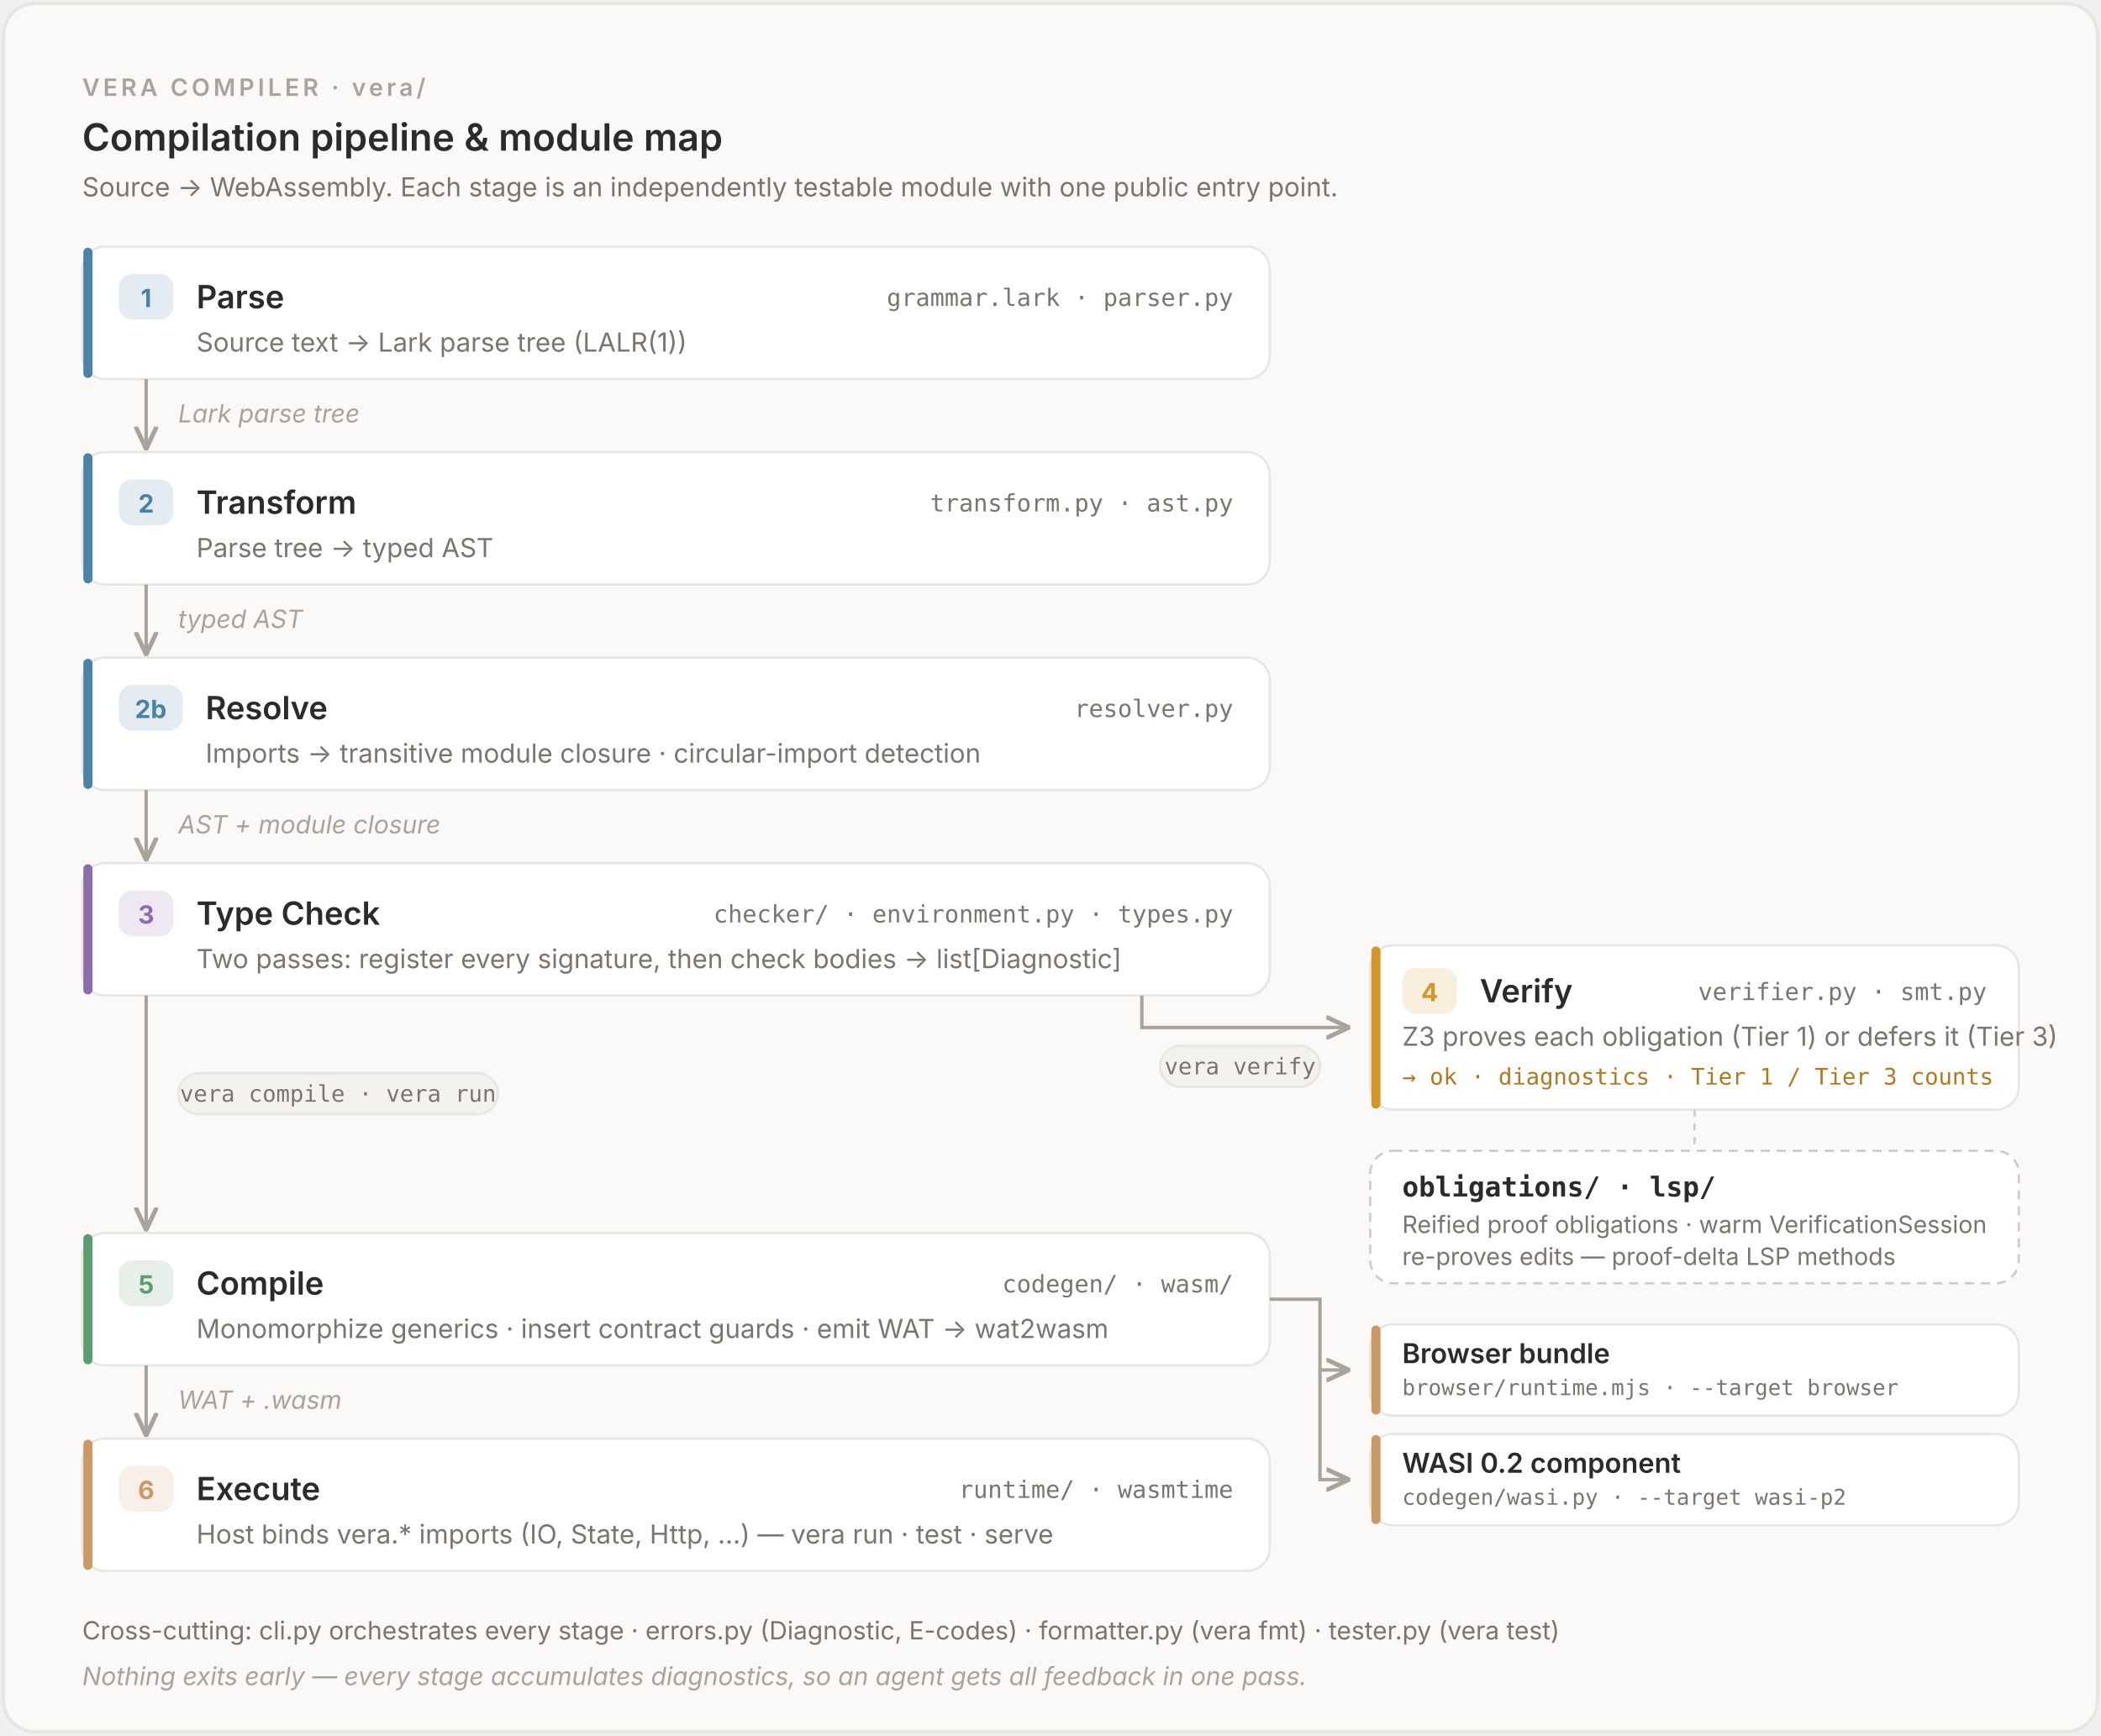
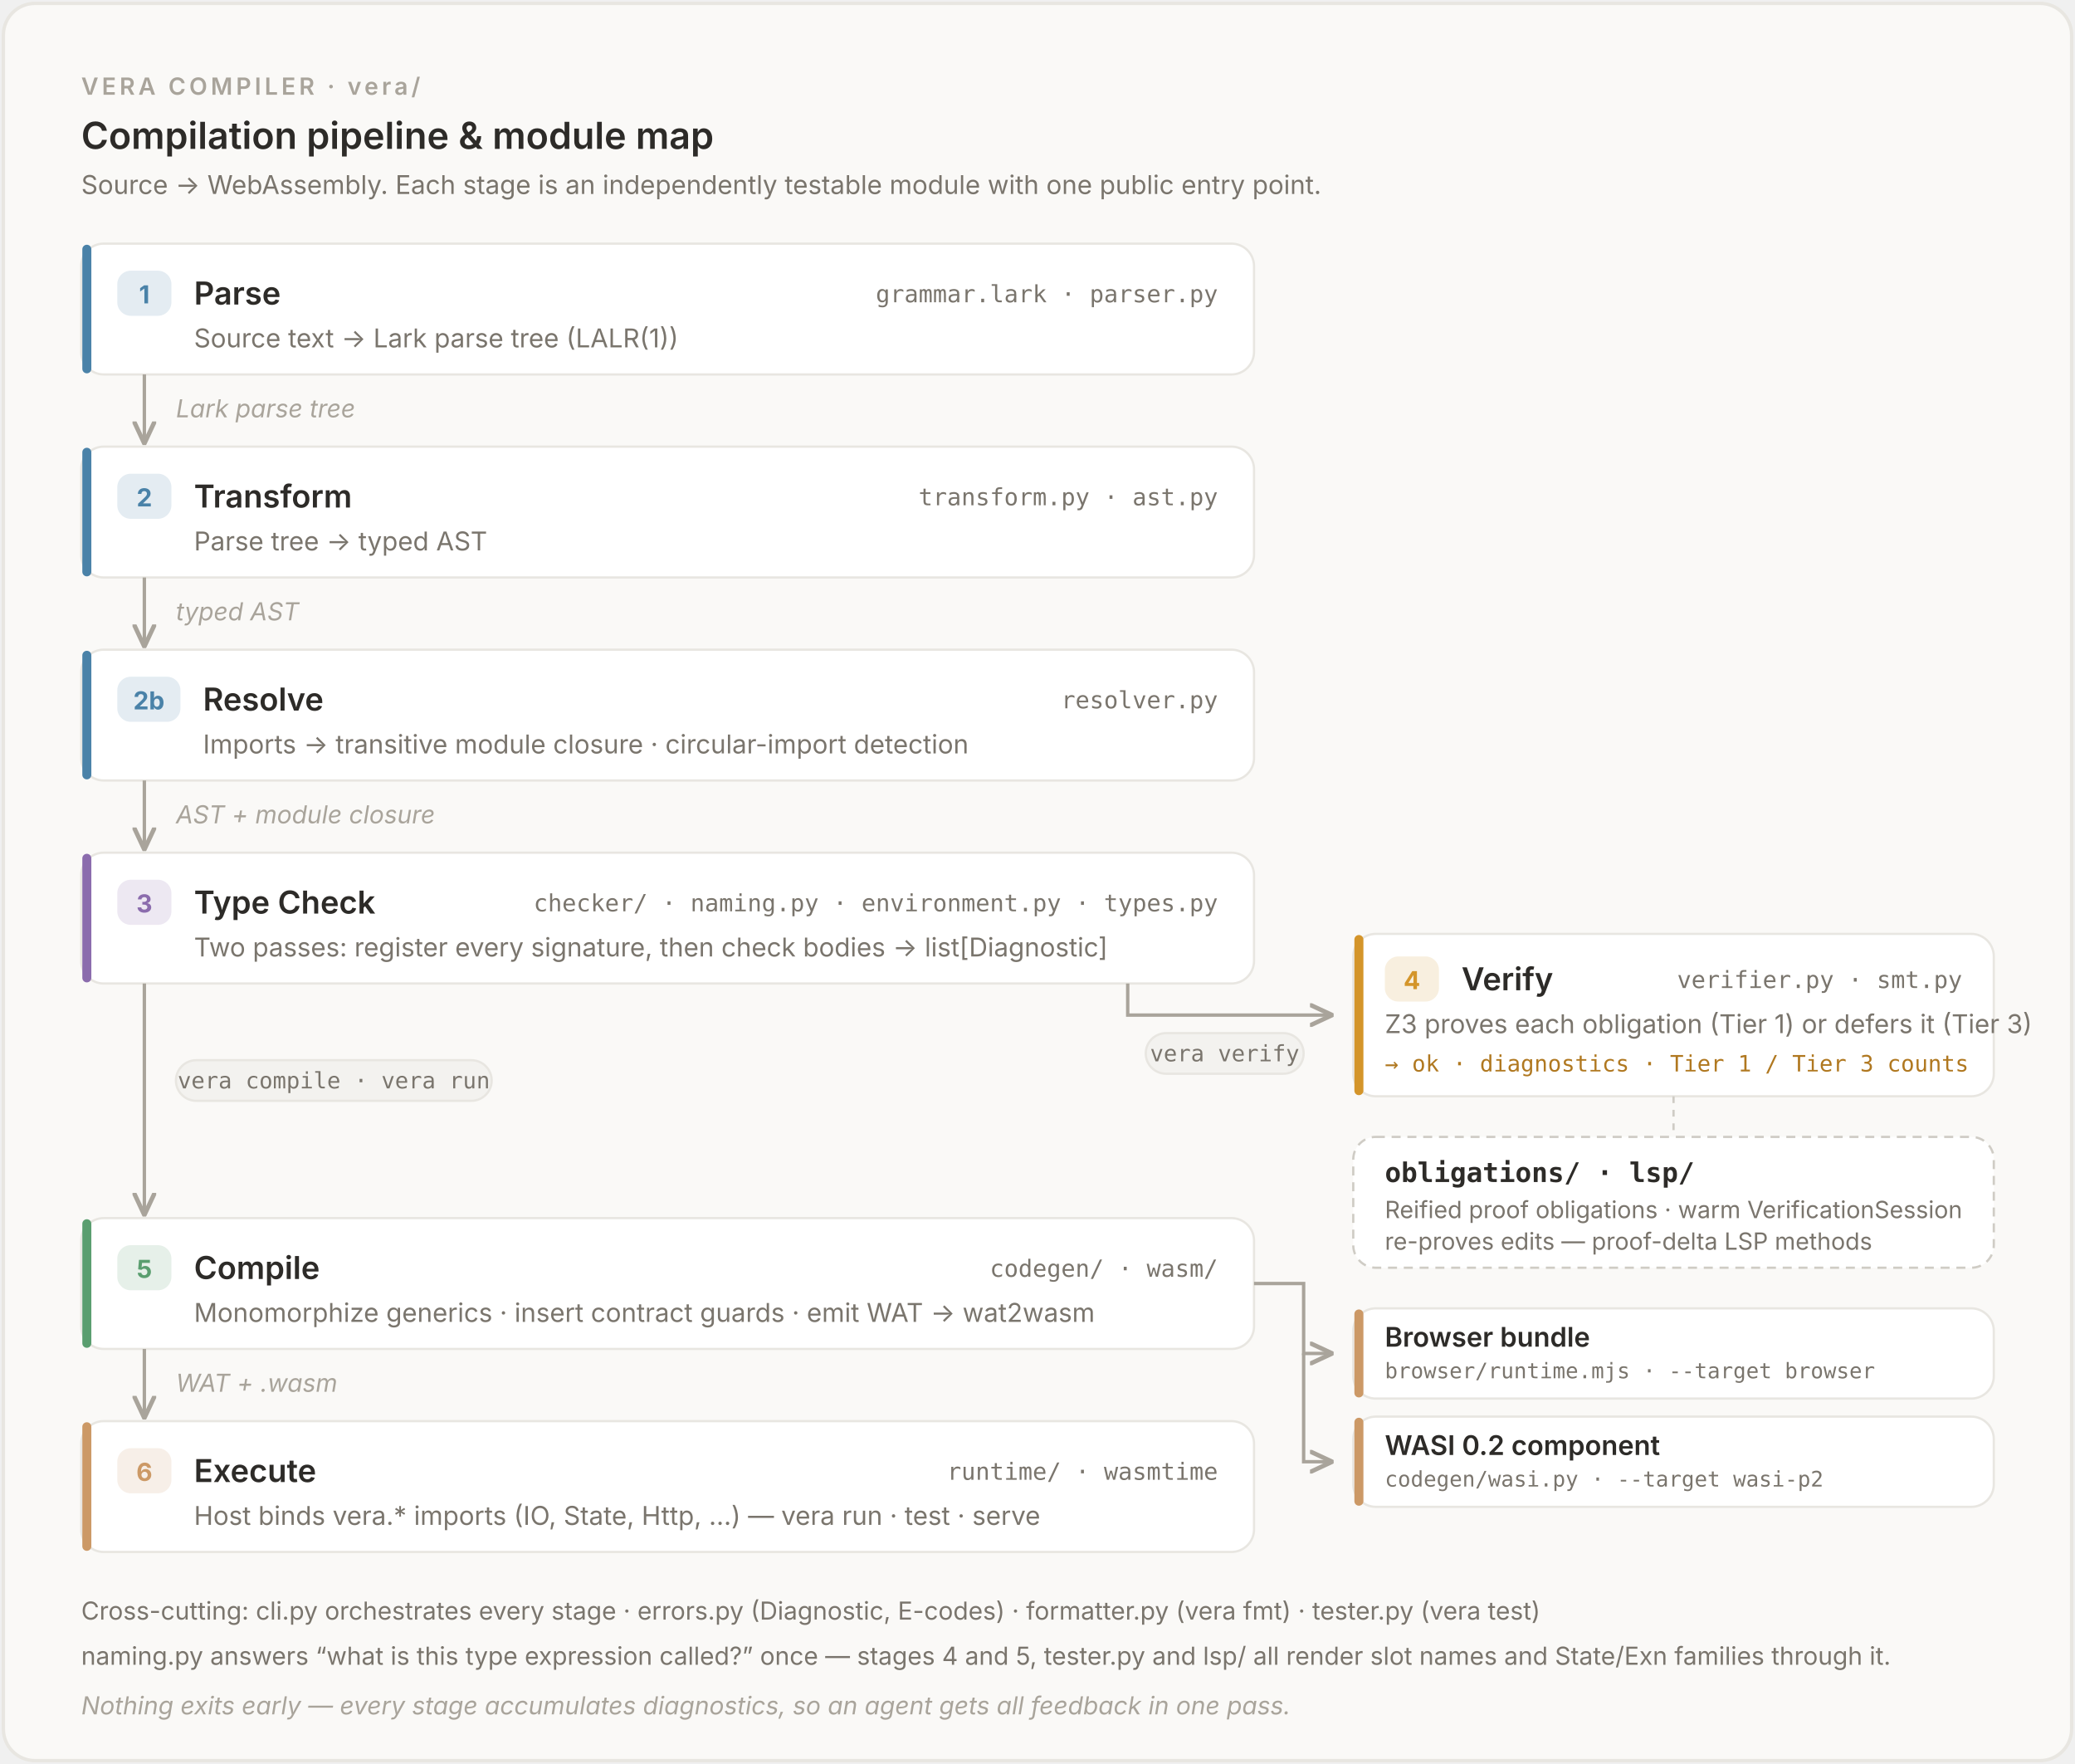
- <svg xmlns="http://www.w3.org/2000/svg" width="920" height="760" viewBox="0 0 920 760" role="img" aria-labelledby="title">
+ <svg xmlns="http://www.w3.org/2000/svg" width="920" height="782" viewBox="0 0 920 782" role="img" aria-labelledby="title">
  <defs>
    <marker id="arr" viewBox="0 0 8 8" refX="7" refY="4" markerWidth="7" markerHeight="7" orient="auto-start-reverse">
      <path d="M0,0.5 L7.5,4 L0,7.5" fill="none" stroke="#a9a49b" stroke-width="1.5" stroke-linecap="round" stroke-linejoin="round" />
    </marker>
    <style>
      .f  { font-family: -apple-system, BlinkMacSystemFont, 'Segoe UI', system-ui, sans-serif; }
      .m  { font-family: 'SF Mono', Menlo, Monaco, Consolas, monospace; }
      .micro { font-size: 10.5px; font-weight: 600; letter-spacing: 1.5px; fill: #a9a49b; }
      .h1 { font-size: 16.5px; font-weight: 600; fill: #2d2b28; }
      .sub { font-size: 11.5px; fill: #7a756d; }
      .card { fill: #ffffff; stroke: #e8e6e1; stroke-width: 1; }
      .dash { fill: #ffffff; stroke: #cfccc5; stroke-width: 1; stroke-dasharray: 4 3; }
      .title { font-size: 14px; font-weight: 600; fill: #2d2b28; }
      .t12 { font-size: 12px; font-weight: 600; fill: #2d2b28; }
      .mod { font-size: 10.5px; fill: #7a756d; }
      .desc { font-size: 11.5px; fill: #7a756d; }
      .num { font-size: 11px; font-weight: 700; }
      .art { font-size: 11px; font-style: italic; fill: #a9a49b; }
      .pill { fill: #f3f2ef; stroke: #e8e6e1; stroke-width: 1; }
      .pillt { font-size: 10px; fill: #7a756d; }
      .edge { fill: none; stroke: #a9a49b; stroke-width: 1.5; }
      .foot { font-size: 11px; fill: #7a756d; }
      .footi { font-size: 11px; font-style: italic; fill: #a9a49b; }
    </style>
  </defs>
-   <rect x="1.5" y="1.5" width="917" height="757" rx="14" fill="#faf9f7" stroke="#e8e6e1" stroke-width="1.5" />
+   <rect x="1.5" y="1.5" width="917" height="779" rx="14" fill="#faf9f7" stroke="#e8e6e1" stroke-width="1.5" />
  <text class="f micro" x="36" y="42">VERA COMPILER · vera/</text>
  <text class="f h1" x="36" y="66">Compilation pipeline &amp; module map</text>
  <text class="f sub" x="36" y="86">Source → WebAssembly. Each stage is an independently testable module with one public entry point.</text>
  <g>
    <rect class="card" x="36" y="108" width="520" height="58" rx="10" />
    <rect x="36.5" y="108.5" width="4" height="57" rx="2" fill="#4a82a8" />
    <rect x="52" y="120" width="24" height="20" rx="6" fill="#e4ecf2" />
    <text class="f num" x="64" y="134.5" text-anchor="middle" fill="#4a82a8">1</text>
    <text class="f title" x="86" y="135">Parse</text>
    <text class="m mod" x="540" y="134" text-anchor="end">grammar.lark · parser.py</text>
    <text class="f desc" x="86" y="154">Source text → Lark parse tree (LALR(1))</text>
  </g>
  <line class="edge" x1="64" y1="166" x2="64" y2="196" marker-end="url(#arr)" />
  <text class="f art" x="78" y="185">Lark parse tree</text>
  <g>
    <rect class="card" x="36" y="198" width="520" height="58" rx="10" />
    <rect x="36.5" y="198.5" width="4" height="57" rx="2" fill="#4a82a8" />
    <rect x="52" y="210" width="24" height="20" rx="6" fill="#e4ecf2" />
    <text class="f num" x="64" y="224.5" text-anchor="middle" fill="#4a82a8">2</text>
    <text class="f title" x="86" y="225">Transform</text>
    <text class="m mod" x="540" y="224" text-anchor="end">transform.py · ast.py</text>
    <text class="f desc" x="86" y="244">Parse tree → typed AST</text>
  </g>
  <line class="edge" x1="64" y1="256" x2="64" y2="286" marker-end="url(#arr)" />
  <text class="f art" x="78" y="275">typed AST</text>
  <g>
    <rect class="card" x="36" y="288" width="520" height="58" rx="10" />
    <rect x="36.5" y="288.5" width="4" height="57" rx="2" fill="#4a82a8" />
    <rect x="52" y="300" width="28" height="20" rx="6" fill="#e4ecf2" />
    <text class="f num" x="66" y="314.5" text-anchor="middle" fill="#4a82a8">2b</text>
    <text class="f title" x="90" y="315">Resolve</text>
    <text class="m mod" x="540" y="314" text-anchor="end">resolver.py</text>
    <text class="f desc" x="90" y="334">Imports → transitive module closure · circular-import detection</text>
  </g>
  <line class="edge" x1="64" y1="346" x2="64" y2="376" marker-end="url(#arr)" />
  <text class="f art" x="78" y="365">AST + module closure</text>
  <g>
    <rect class="card" x="36" y="378" width="520" height="58" rx="10" />
    <rect x="36.5" y="378.5" width="4" height="57" rx="2" fill="#8b6cad" />
    <rect x="52" y="390" width="24" height="20" rx="6" fill="#ede8f2" />
    <text class="f num" x="64" y="404.5" text-anchor="middle" fill="#8b6cad">3</text>
    <text class="f title" x="86" y="405">Type Check</text>
-     <text class="m mod" x="540" y="404" text-anchor="end">checker/ · environment.py · types.py</text>
+     <text class="m mod" x="540" y="404" text-anchor="end">checker/ · naming.py · environment.py · types.py</text>
    <text class="f desc" x="86" y="424">Two passes: register every signature, then check bodies → list[Diagnostic]</text>
  </g>
  <line class="edge" x1="64" y1="436" x2="64" y2="538" marker-end="url(#arr)" />
  <rect class="pill" x="78" y="470" width="140" height="18" rx="9" />
  <text class="m pillt" x="148" y="482.5" text-anchor="middle">vera compile · vera run</text>
  <polyline class="edge" points="500,436 500,450 590,450" marker-end="url(#arr)" />
  <rect class="pill" x="508" y="458" width="70" height="18" rx="9" />
  <text class="m pillt" x="543" y="470.5" text-anchor="middle">vera verify</text>
  <g>
    <rect class="card" x="600" y="414" width="284" height="72" rx="10" />
    <rect x="600.5" y="414.5" width="4" height="71" rx="2" fill="#d4952a" />
    <rect x="614" y="424" width="24" height="20" rx="6" fill="#f8efdf" />
    <text class="f num" x="626" y="438.5" text-anchor="middle" fill="#d4952a">4</text>
    <text class="f title" x="648" y="439">Verify</text>
    <text class="m mod" x="870" y="438" text-anchor="end">verifier.py · smt.py</text>
    <text class="f desc" x="614" y="458">Z3 proves each obligation (Tier 1) or defers it (Tier 3)</text>
    <text class="m" x="614" y="475" font-size="10px" fill="#b07820">→ ok · diagnostics · Tier 1 / Tier 3 counts</text>
  </g>
  <line x1="742" y1="486" x2="742" y2="504" stroke="#cfccc5" stroke-width="1" stroke-dasharray="3 3" />
  <g>
    <rect class="dash" x="600" y="504" width="284" height="58" rx="10" />
    <text class="m t12" x="614" y="524" font-size="11px">obligations/ · lsp/</text>
    <text class="f" x="614" y="540" font-size="10.5px" fill="#7a756d">Reified proof obligations · warm VerificationSession</text>
    <text class="f" x="614" y="554" font-size="10.5px" fill="#7a756d">re-proves edits — proof-delta LSP methods</text>
  </g>
  <g>
    <rect class="card" x="36" y="540" width="520" height="58" rx="10" />
    <rect x="36.5" y="540.5" width="4" height="57" rx="2" fill="#5a9e6f" />
    <rect x="52" y="552" width="24" height="20" rx="6" fill="#e6f0e9" />
    <text class="f num" x="64" y="566.5" text-anchor="middle" fill="#5a9e6f">5</text>
    <text class="f title" x="86" y="567">Compile</text>
    <text class="m mod" x="540" y="566" text-anchor="end">codegen/ · wasm/</text>
    <text class="f desc" x="86" y="586">Monomorphize generics · insert contract guards · emit WAT → wat2wasm</text>
  </g>
  <line class="edge" x1="64" y1="598" x2="64" y2="628" marker-end="url(#arr)" />
  <text class="f art" x="78" y="617">WAT + .wasm</text>
  <polyline class="edge" points="556,569 578,569 578,600 590,600" marker-end="url(#arr)" />
  <polyline class="edge" points="578,600 578,648 590,648" marker-end="url(#arr)" />
  <g>
    <rect class="card" x="36" y="630" width="520" height="58" rx="10" />
    <rect x="36.5" y="630.5" width="4" height="57" rx="2" fill="#cc9966" />
    <rect x="52" y="642" width="24" height="20" rx="6" fill="#f7efe8" />
    <text class="f num" x="64" y="656.5" text-anchor="middle" fill="#cc9966">6</text>
    <text class="f title" x="86" y="657">Execute</text>
    <text class="m mod" x="540" y="656" text-anchor="end">runtime/ · wasmtime</text>
    <text class="f desc" x="86" y="676">Host binds vera.* imports (IO, State, Http, …) — vera run · test · serve</text>
  </g>
  <g>
    <rect class="card" x="600" y="580" width="284" height="40" rx="10" />
    <rect x="600.5" y="580.5" width="4" height="39" rx="2" fill="#cc9966" />
    <text class="f t12" x="614" y="597">Browser bundle</text>
    <text class="m" x="614" y="611" font-size="9.5px" fill="#7a756d">browser/runtime.mjs · --target browser</text>
  </g>
  <g>
    <rect class="card" x="600" y="628" width="284" height="40" rx="10" />
    <rect x="600.5" y="628.5" width="4" height="39" rx="2" fill="#cc9966" />
    <text class="f t12" x="614" y="645">WASI 0.2 component</text>
    <text class="m" x="614" y="659" font-size="9.5px" fill="#7a756d">codegen/wasi.py · --target wasi-p2</text>
  </g>
  <text class="f foot" x="36" y="718">Cross-cutting: cli.py orchestrates every stage · errors.py (Diagnostic, E-codes) · formatter.py (vera fmt) · tester.py (vera test)</text>
-   <text class="f footi" x="36" y="738">Nothing exits early — every stage accumulates diagnostics, so an agent gets all feedback in one pass.</text>
+   <text class="f foot" x="36" y="738">naming.py answers “what is this type expression called?” once — stages 4 and 5, tester.py and lsp/ all render slot names and State/Exn families through it.</text>
+   <text class="f footi" x="36" y="760">Nothing exits early — every stage accumulates diagnostics, so an agent gets all feedback in one pass.</text>
</svg>
